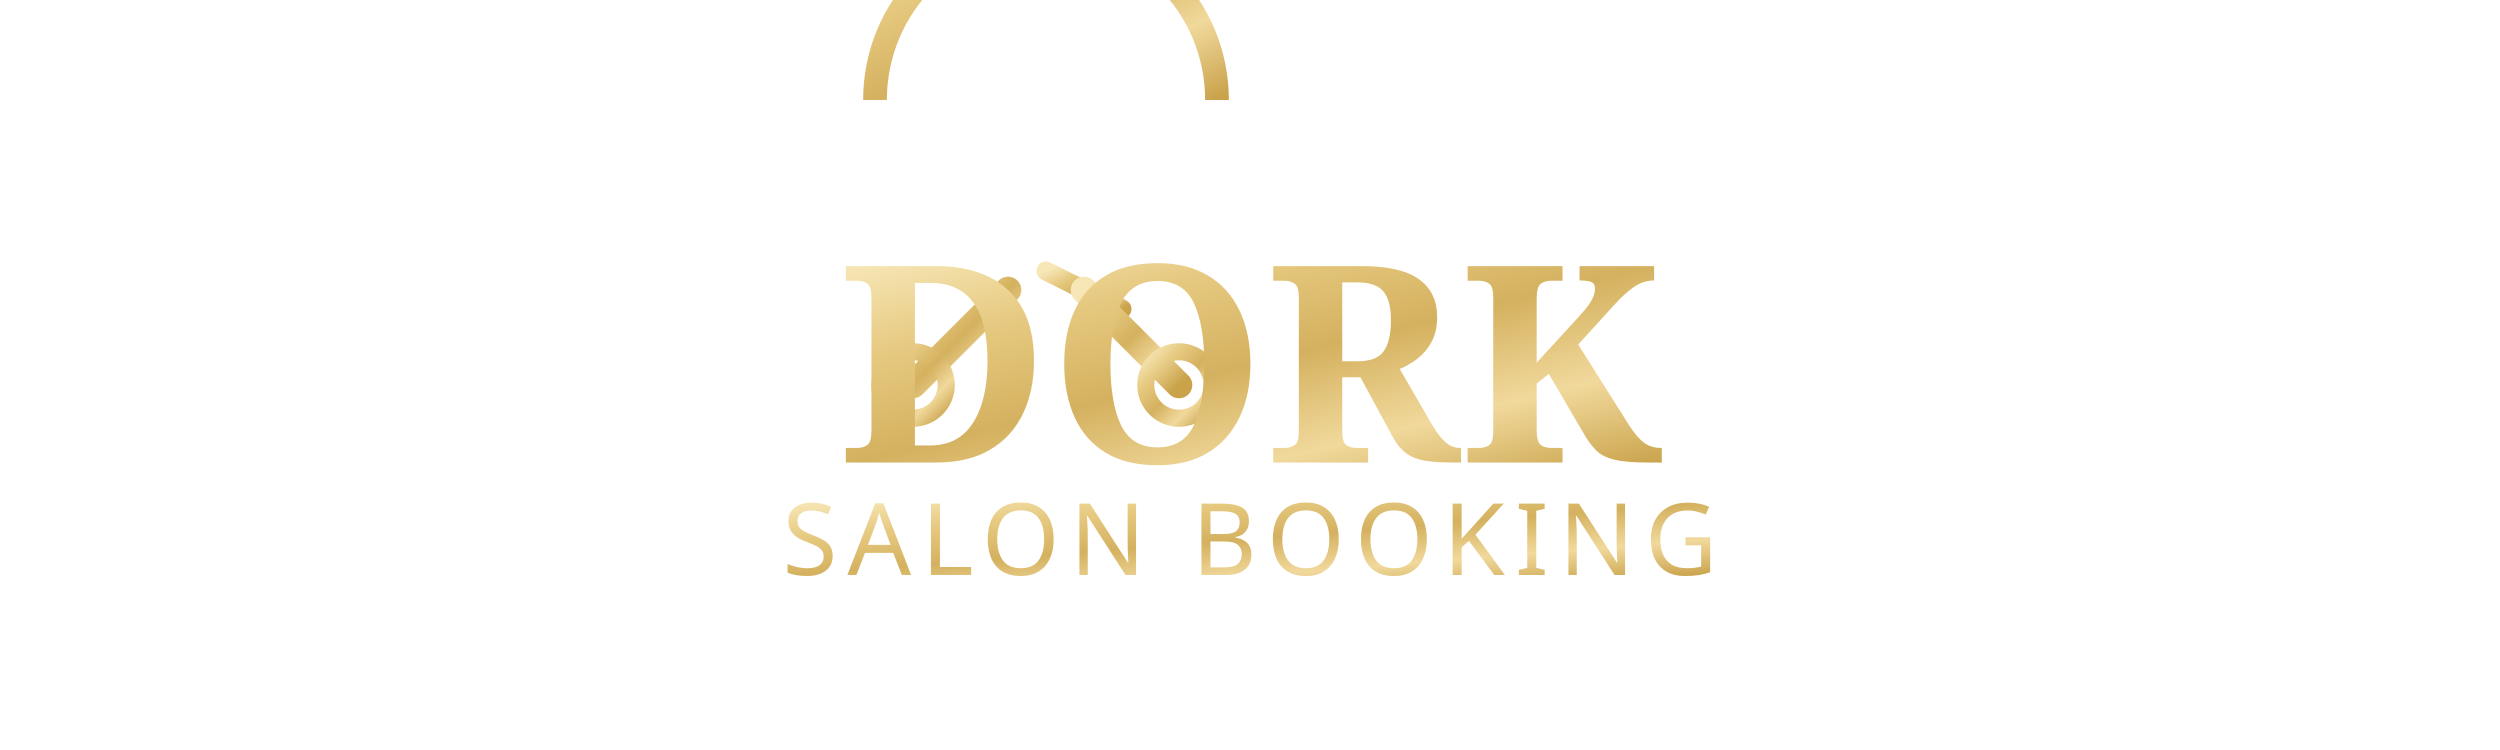
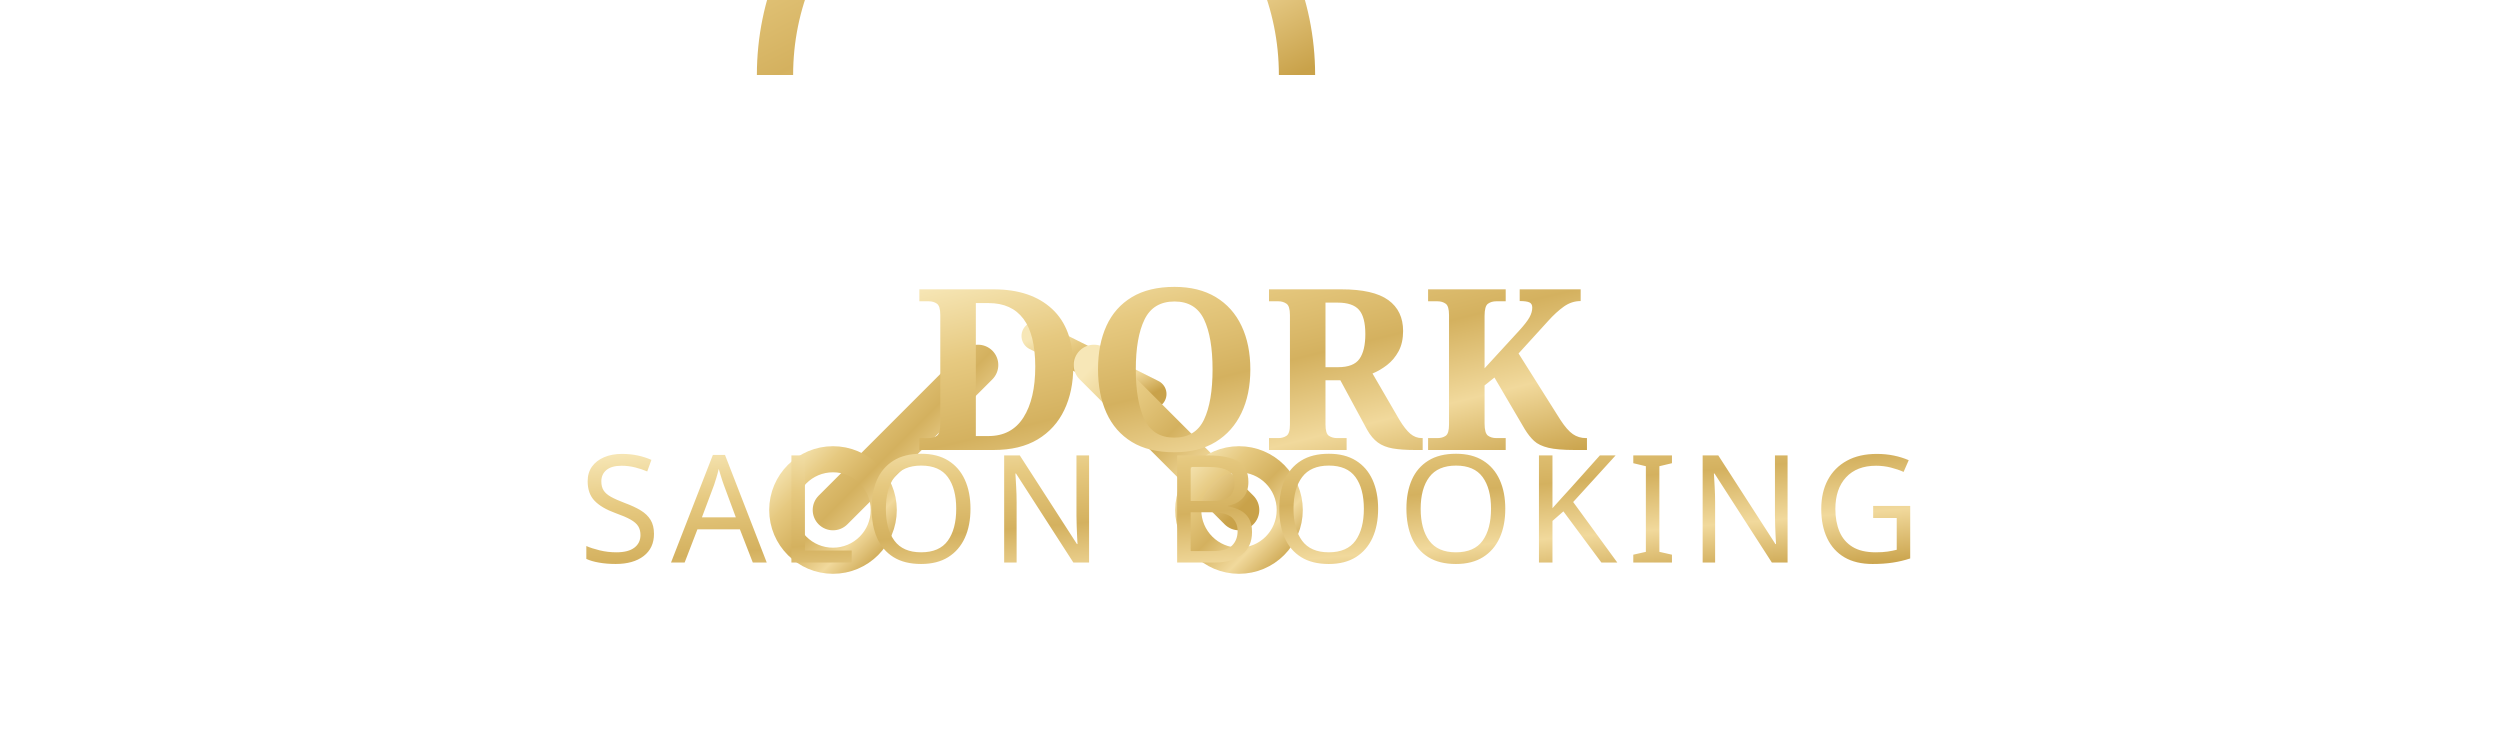
- <svg xmlns="http://www.w3.org/2000/svg" width="200" height="60" viewBox="0 0 1000 200">
+ <svg xmlns="http://www.w3.org/2000/svg" width="200" height="60" viewBox="0 0 1000 190">
  <defs>
    <linearGradient id="gold" x1="0%" y1="0%" x2="100%" y2="100%">
      <stop offset="0%" stop-color="#f7e7b7" />
      <stop offset="25%" stop-color="#e6c980" />
      <stop offset="50%" stop-color="#d4b15f" />
      <stop offset="75%" stop-color="#f1d99c" />
      <stop offset="100%" stop-color="#c9a24a" />
    </linearGradient>
  </defs>
-   <g transform="translate(350,-10) scale(0.38)">
+   <g transform="translate(310,-25) scale(0.58)">
    <path d="M0 0 A180 180 0 1 1 360 0" fill="none" stroke="url(#gold)" stroke-width="25" />
    <line x1="180" y1="180" x2="180" y2="70" stroke="url(#gold)" stroke-width="20" stroke-linecap="round" />
    <line x1="180" y1="180" x2="260" y2="220" stroke="url(#gold)" stroke-width="20" stroke-linecap="round" />
    <path d="M140 200 L40 300" stroke="url(#gold)" stroke-width="28" stroke-linecap="round" />
    <circle cx="40" cy="300" r="35" fill="none" stroke="url(#gold)" stroke-width="18" />
    <path d="M220 200 L320 300" stroke="url(#gold)" stroke-width="28" stroke-linecap="round" />
    <circle cx="320" cy="300" r="35" fill="none" stroke="url(#gold)" stroke-width="18" />
  </g>
-   <text x="500" y="135" text-anchor="middle" font-family="serif" font-size="110" fill="url(#gold)" font-weight="700">
+   <text x="500" y="125" text-anchor="middle" font-family="serif" font-size="90" fill="url(#gold)" font-weight="700">
    DORK
  </text>
-   <text x="500" y="180" text-anchor="middle" font-family="sans-serif" font-size="40" fill="url(#gold)" letter-spacing="4">
+   <text x="500" y="170" text-anchor="middle" font-family="sans-serif" font-size="60" fill="url(#gold)" letter-spacing="4">
    SALON BOOKING
  </text>
</svg>
